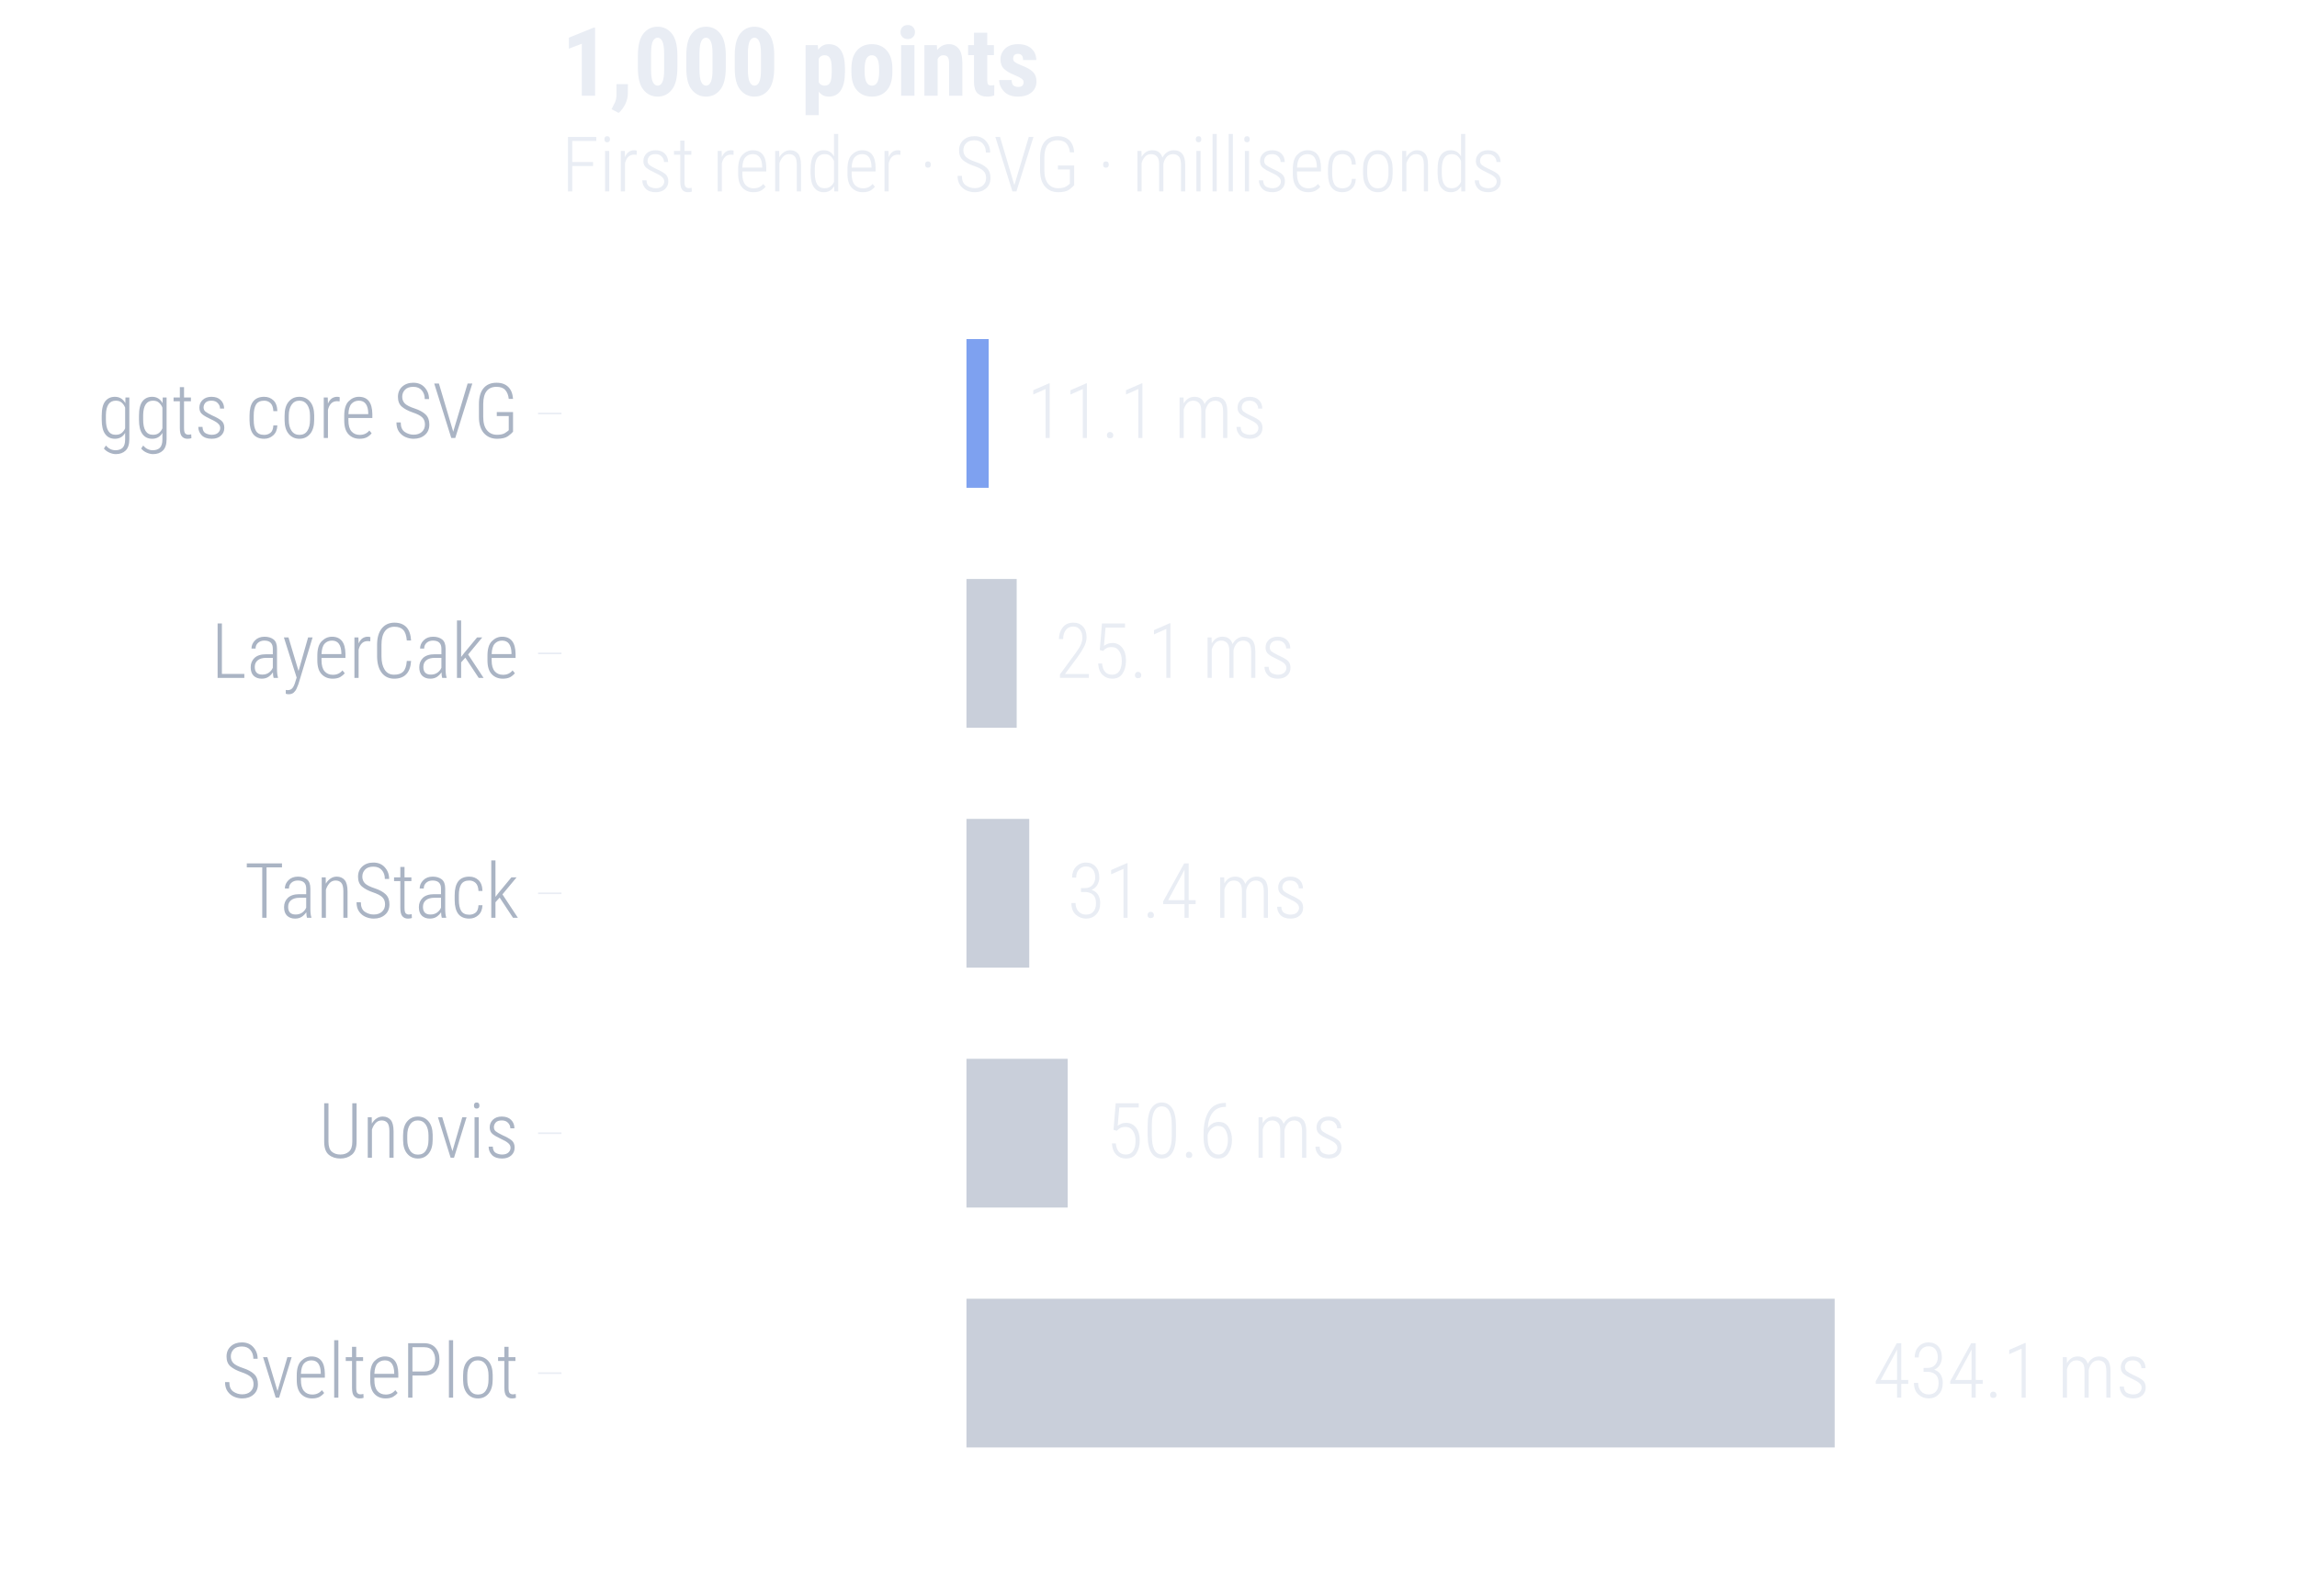
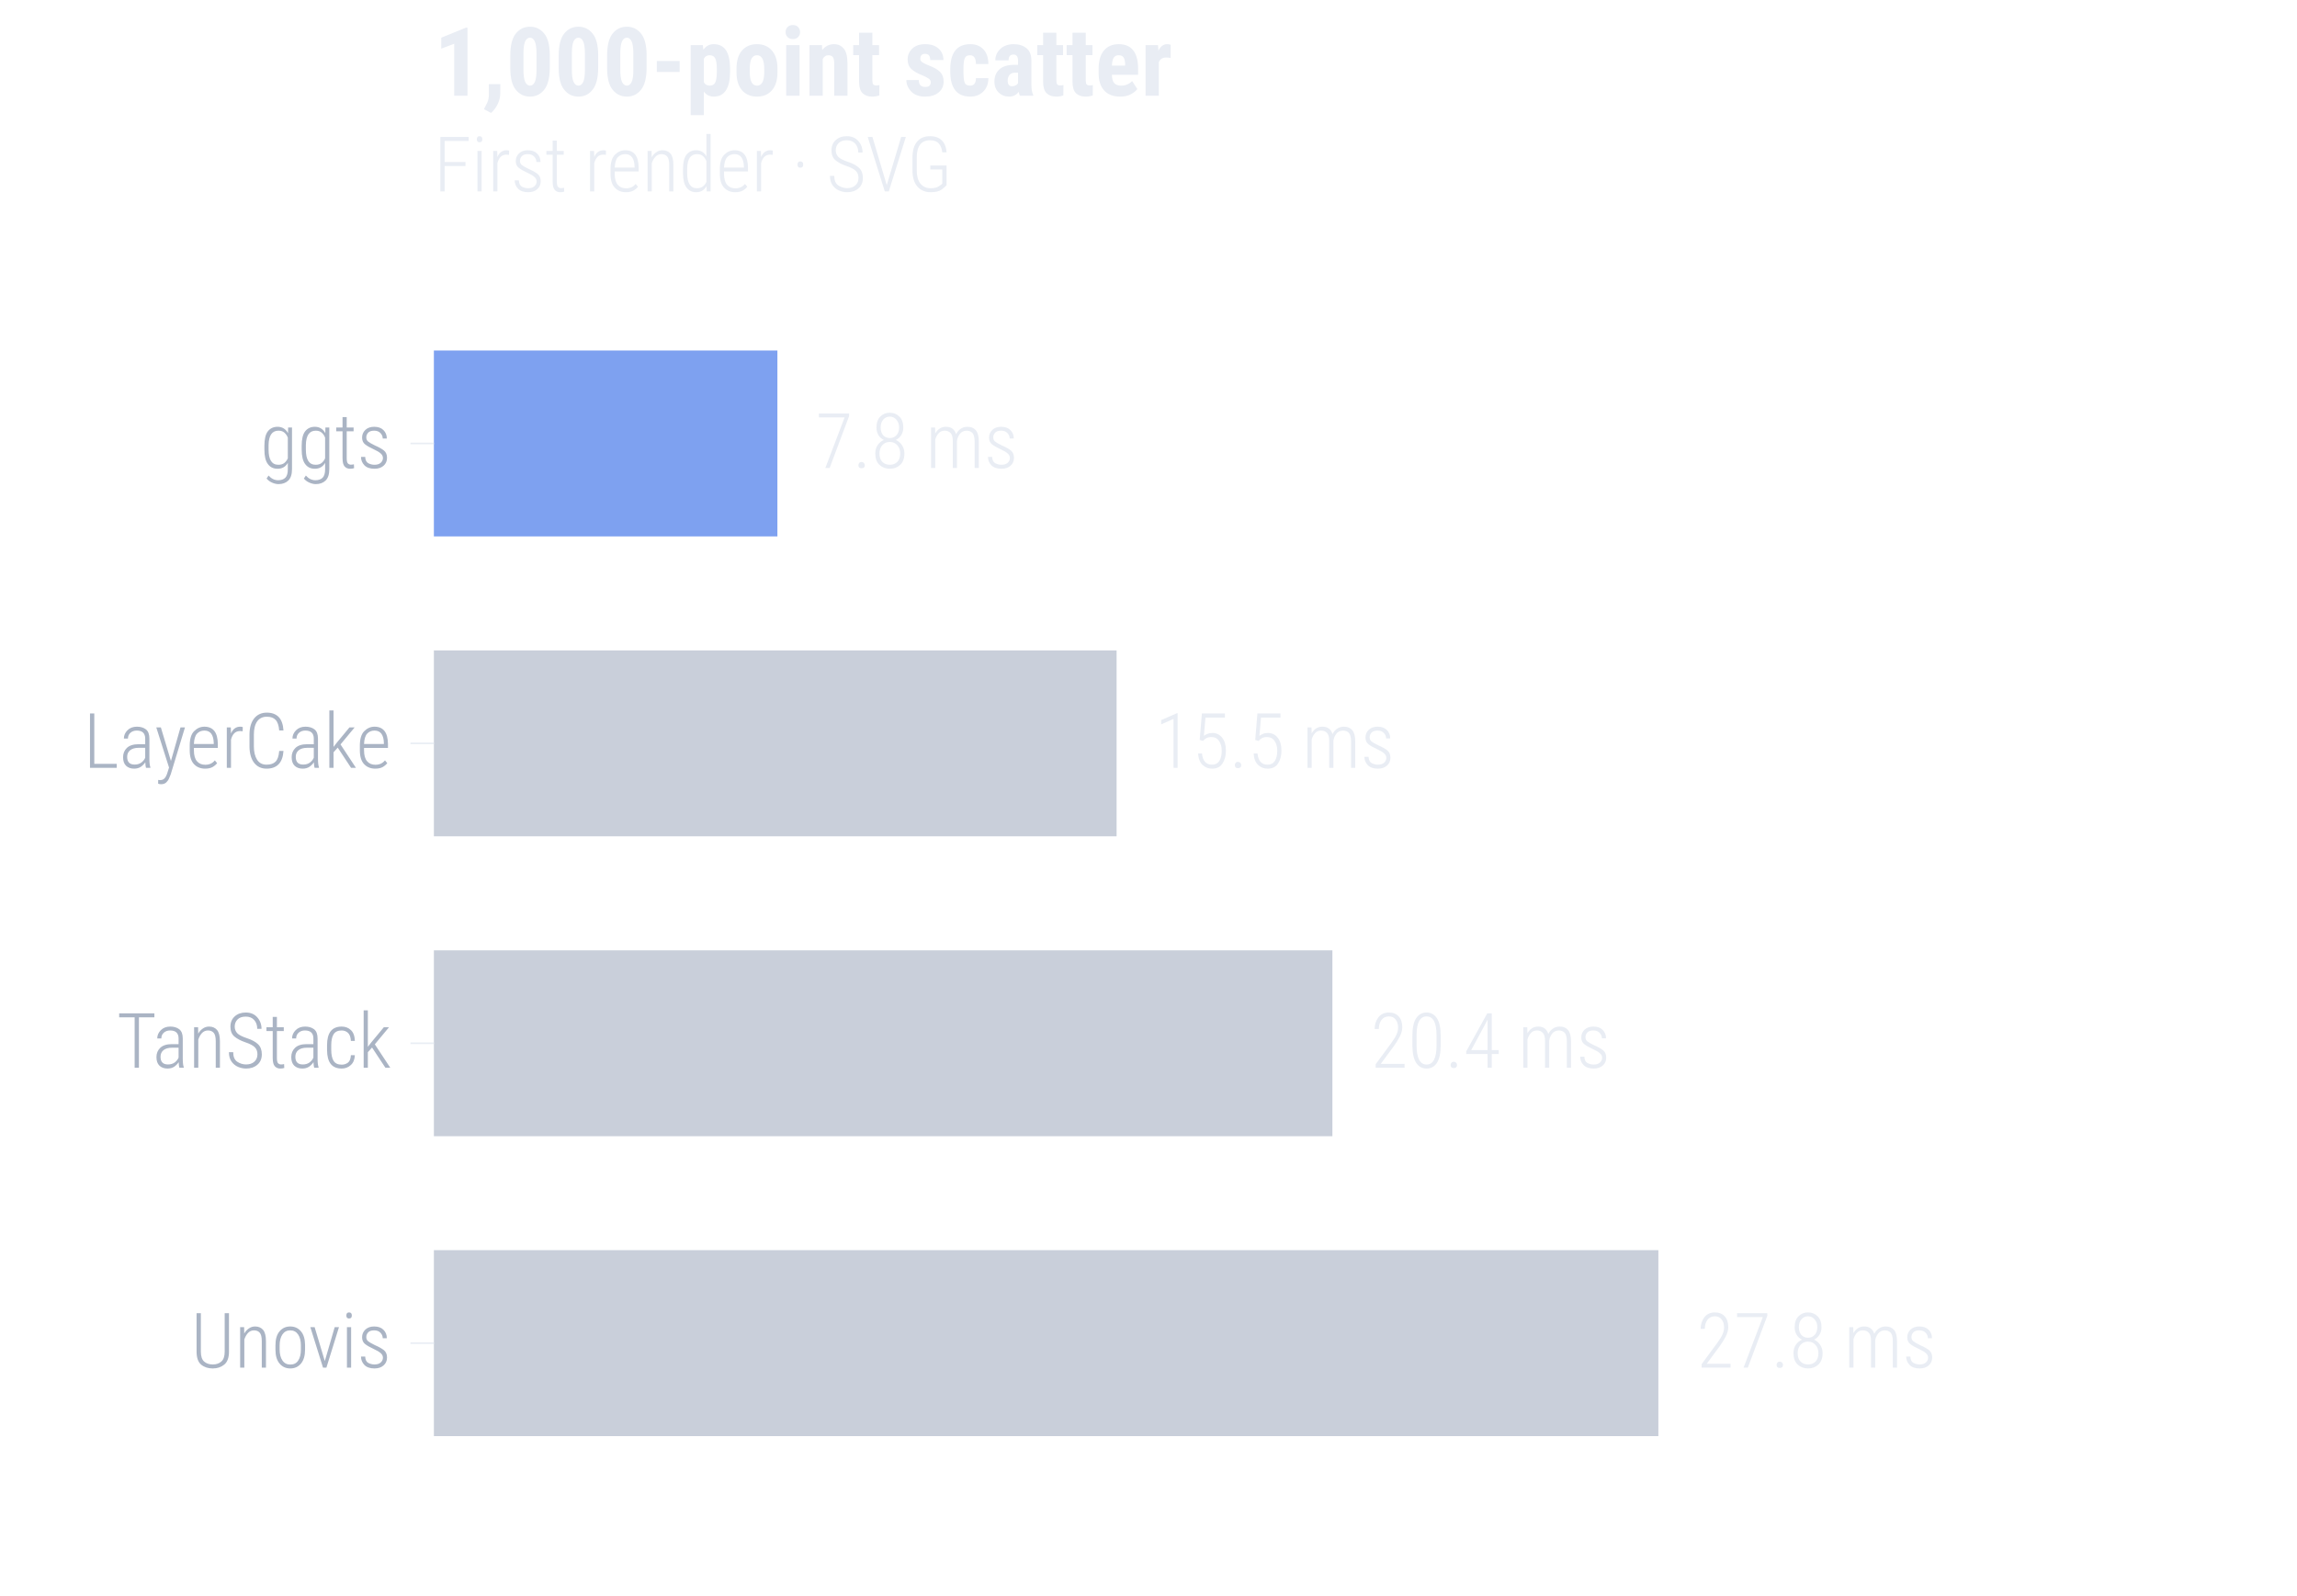
- <svg xmlns="http://www.w3.org/2000/svg" width="360" height="250" viewBox="0 0 360 250" role="img" aria-label="1,000 points. First render · SVG · milliseconds. Lower is better. ggts core SVG: 11.1 ms; LayerCake: 25.1 ms; TanStack: 31.4 ms; Unovis: 50.6 ms; SveltePlot: 434.1 ms." class="gg-plot" font-family="&quot;Roboto Condensed&quot;, &quot;Arial Narrow&quot;, Arial, sans-serif" font-size="11" font-weight="300" text-rendering="optimizeLegibility" shape-rendering="geometricPrecision">
+ <svg xmlns="http://www.w3.org/2000/svg" width="360" height="250" viewBox="0 0 360 250" role="img" aria-label="1,000-point scatter. First render · SVG. Lower is better. ggts 7.8 ms, LayerCake 15.5 ms, TanStack 20.4 ms, Unovis 27.8 ms." class="gg-plot" font-family="&quot;Roboto Condensed&quot;, &quot;Arial Narrow&quot;, Arial, sans-serif" font-size="11" font-weight="300" text-rendering="optimizeLegibility" shape-rendering="geometricPrecision">
  <rect class="gg-paper" width="360" height="250" fill="var(--gg-paper, transparent)" />
-   <text class="gg-title" x="88" y="15" font-size="15" font-weight="700" fill="var(--gg-ink, #e9edf4)">1,000 points</text>
-   <text class="gg-subtitle" x="88" y="30" font-size="12" font-weight="300" fill="var(--gg-ink, #e9edf4)">First render · SVG · milliseconds</text>
+   <text class="gg-title" x="68" y="15" font-size="15" font-weight="700" fill="var(--gg-ink, #e9edf4)">1,000-point scatter</text>
+   <text class="gg-subtitle" x="68" y="30" font-size="12" font-weight="300" fill="var(--gg-ink, #e9edf4)">First render · SVG</text>
  <defs>
    <clipPath id="gg-clip-0">
-       <rect width="268" height="188" />
+       <rect width="288" height="188" />
    </clipPath>
  </defs>
-   <g class="gg-panel" data-panel="0" transform="translate(88,46)">
-     <rect class="gg-panel-background" width="268" height="188" fill="var(--gg-panel, transparent)" />
+   <g class="gg-panel" data-panel="0" transform="translate(68,46)">
+     <rect class="gg-panel-background" width="288" height="188" fill="var(--gg-panel, transparent)" />
    <g class="gg-grid" stroke="var(--gg-grid, transparent)" stroke-width="0.25" vector-effect="non-scaling-stroke">
-       <line x1="0.78" y1="0" x2="0.78" y2="188" />
-       <line x1="63.47" y1="0" x2="63.47" y2="188" />
-       <line x1="126.16" y1="0" x2="126.16" y2="188" />
-       <line x1="188.85" y1="0" x2="188.85" y2="188" />
-       <line x1="251.54" y1="0" x2="251.54" y2="188" />
-       <line x1="0" y1="18.8" x2="268" y2="18.8" />
-       <line x1="0" y1="56.4" x2="268" y2="56.4" />
-       <line x1="0" y1="94" x2="268" y2="94" />
-       <line x1="0" y1="131.6" x2="268" y2="131.6" />
-       <line x1="0" y1="169.2" x2="268" y2="169.2" />
+       <line x1="0" y1="0" x2="0" y2="188" />
+       <line x1="69.03" y1="0" x2="69.03" y2="188" />
+       <line x1="138.06" y1="0" x2="138.06" y2="188" />
+       <line x1="207.09" y1="0" x2="207.09" y2="188" />
+       <line x1="276.13" y1="0" x2="276.13" y2="188" />
+       <line x1="0" y1="23.5" x2="288" y2="23.5" />
+       <line x1="0" y1="70.5" x2="288" y2="70.5" />
+       <line x1="0" y1="117.5" x2="288" y2="117.5" />
+       <line x1="0" y1="164.5" x2="288" y2="164.5" />
    </g>
    <g class="gg-marks" clip-path="url(#gg-clip-0)">
      <g class="gg-batch gg-rects" data-layer="0">
-         <rect x="63.47" y="7.14" width="3.48" height="23.31" fill="#7ea1f0" />
-         <rect x="63.47" y="44.74" width="7.87" height="23.31" fill="#c9cfda" />
-         <rect x="63.47" y="82.34" width="9.84" height="23.31" fill="#c9cfda" />
-         <rect x="63.47" y="119.94" width="15.86" height="23.31" fill="#c9cfda" />
-         <rect x="63.47" y="157.54" width="136.07" height="23.31" fill="#c9cfda" />
+         <rect x="0" y="8.93" width="53.84" height="29.14" fill="#7ea1f0" />
+         <rect x="0" y="55.93" width="107" height="29.14" fill="#c9cfda" />
+         <rect x="0" y="102.93" width="140.82" height="29.14" fill="#c9cfda" />
+         <rect x="0" y="149.93" width="191.91" height="29.14" fill="#c9cfda" />
      </g>
      <g class="gg-batch gg-glyphs" data-layer="1" font-size="12" text-anchor="start">
-         <text x="72.95" y="18.8" dy="0.32em" fill="var(--gg-ink, #e9edf4)">11.1 ms</text>
-         <text x="77.34" y="56.4" dy="0.32em" fill="var(--gg-ink, #e9edf4)">25.1 ms</text>
-         <text x="79.32" y="94" dy="0.32em" fill="var(--gg-ink, #e9edf4)">31.4 ms</text>
-         <text x="85.33" y="131.6" dy="0.32em" fill="var(--gg-ink, #e9edf4)">50.6 ms</text>
-         <text x="205.54" y="169.2" dy="0.32em" fill="var(--gg-ink, #e9edf4)">434.1 ms</text>
+         <text x="59.84" y="23.5" dy="0.32em" fill="var(--gg-ink, #e9edf4)">7.8 ms</text>
+         <text x="113" y="70.5" dy="0.32em" fill="var(--gg-ink, #e9edf4)">15.5 ms</text>
+         <text x="146.82" y="117.5" dy="0.32em" fill="var(--gg-ink, #e9edf4)">20.4 ms</text>
+         <text x="197.91" y="164.5" dy="0.32em" fill="var(--gg-ink, #e9edf4)">27.8 ms</text>
      </g>
    </g>
-     <rect class="gg-panel-border" width="268" height="188" fill="none" stroke="var(--gg-panelBorder, transparent)" stroke-width="0.5" vector-effect="non-scaling-stroke" />
+     <rect class="gg-panel-border" width="288" height="188" fill="none" stroke="var(--gg-panelBorder, transparent)" stroke-width="0.5" vector-effect="non-scaling-stroke" />
  </g>
-   <g class="gg-axis gg-axis-y" transform="translate(88,46)">
-     <g class="gg-tick" transform="translate(0,18.8)">
+   <g class="gg-axis gg-axis-y" transform="translate(68,46)">
+     <g class="gg-tick" transform="translate(0,23.5)">
      <line x2="-3.67" stroke="var(--gg-tickColor, #e9edf4)" stroke-width="0.25" vector-effect="non-scaling-stroke" />
-       <text x="-6.67" dy="0.32em" text-anchor="end" fill="var(--gg-axisText, #aab4c4)" font-size="12" font-weight="300">ggts core SVG</text>
+       <text x="-6.67" dy="0.32em" text-anchor="end" fill="var(--gg-axisText, #aab4c4)" font-size="12" font-weight="300">ggts</text>
    </g>
-     <g class="gg-tick" transform="translate(0,56.4)">
+     <g class="gg-tick" transform="translate(0,70.5)">
      <line x2="-3.67" stroke="var(--gg-tickColor, #e9edf4)" stroke-width="0.25" vector-effect="non-scaling-stroke" />
      <text x="-6.67" dy="0.32em" text-anchor="end" fill="var(--gg-axisText, #aab4c4)" font-size="12" font-weight="300">LayerCake</text>
    </g>
-     <g class="gg-tick" transform="translate(0,94)">
+     <g class="gg-tick" transform="translate(0,117.5)">
      <line x2="-3.67" stroke="var(--gg-tickColor, #e9edf4)" stroke-width="0.25" vector-effect="non-scaling-stroke" />
      <text x="-6.67" dy="0.32em" text-anchor="end" fill="var(--gg-axisText, #aab4c4)" font-size="12" font-weight="300">TanStack</text>
    </g>
-     <g class="gg-tick" transform="translate(0,131.6)">
+     <g class="gg-tick" transform="translate(0,164.5)">
      <line x2="-3.67" stroke="var(--gg-tickColor, #e9edf4)" stroke-width="0.25" vector-effect="non-scaling-stroke" />
      <text x="-6.67" dy="0.32em" text-anchor="end" fill="var(--gg-axisText, #aab4c4)" font-size="12" font-weight="300">Unovis</text>
    </g>
-     <g class="gg-tick" transform="translate(0,169.2)">
-       <line x2="-3.67" stroke="var(--gg-tickColor, #e9edf4)" stroke-width="0.25" vector-effect="non-scaling-stroke" />
-       <text x="-6.67" dy="0.32em" text-anchor="end" fill="var(--gg-axisText, #aab4c4)" font-size="12" font-weight="300">SveltePlot</text>
-     </g>
  </g>
</svg>
